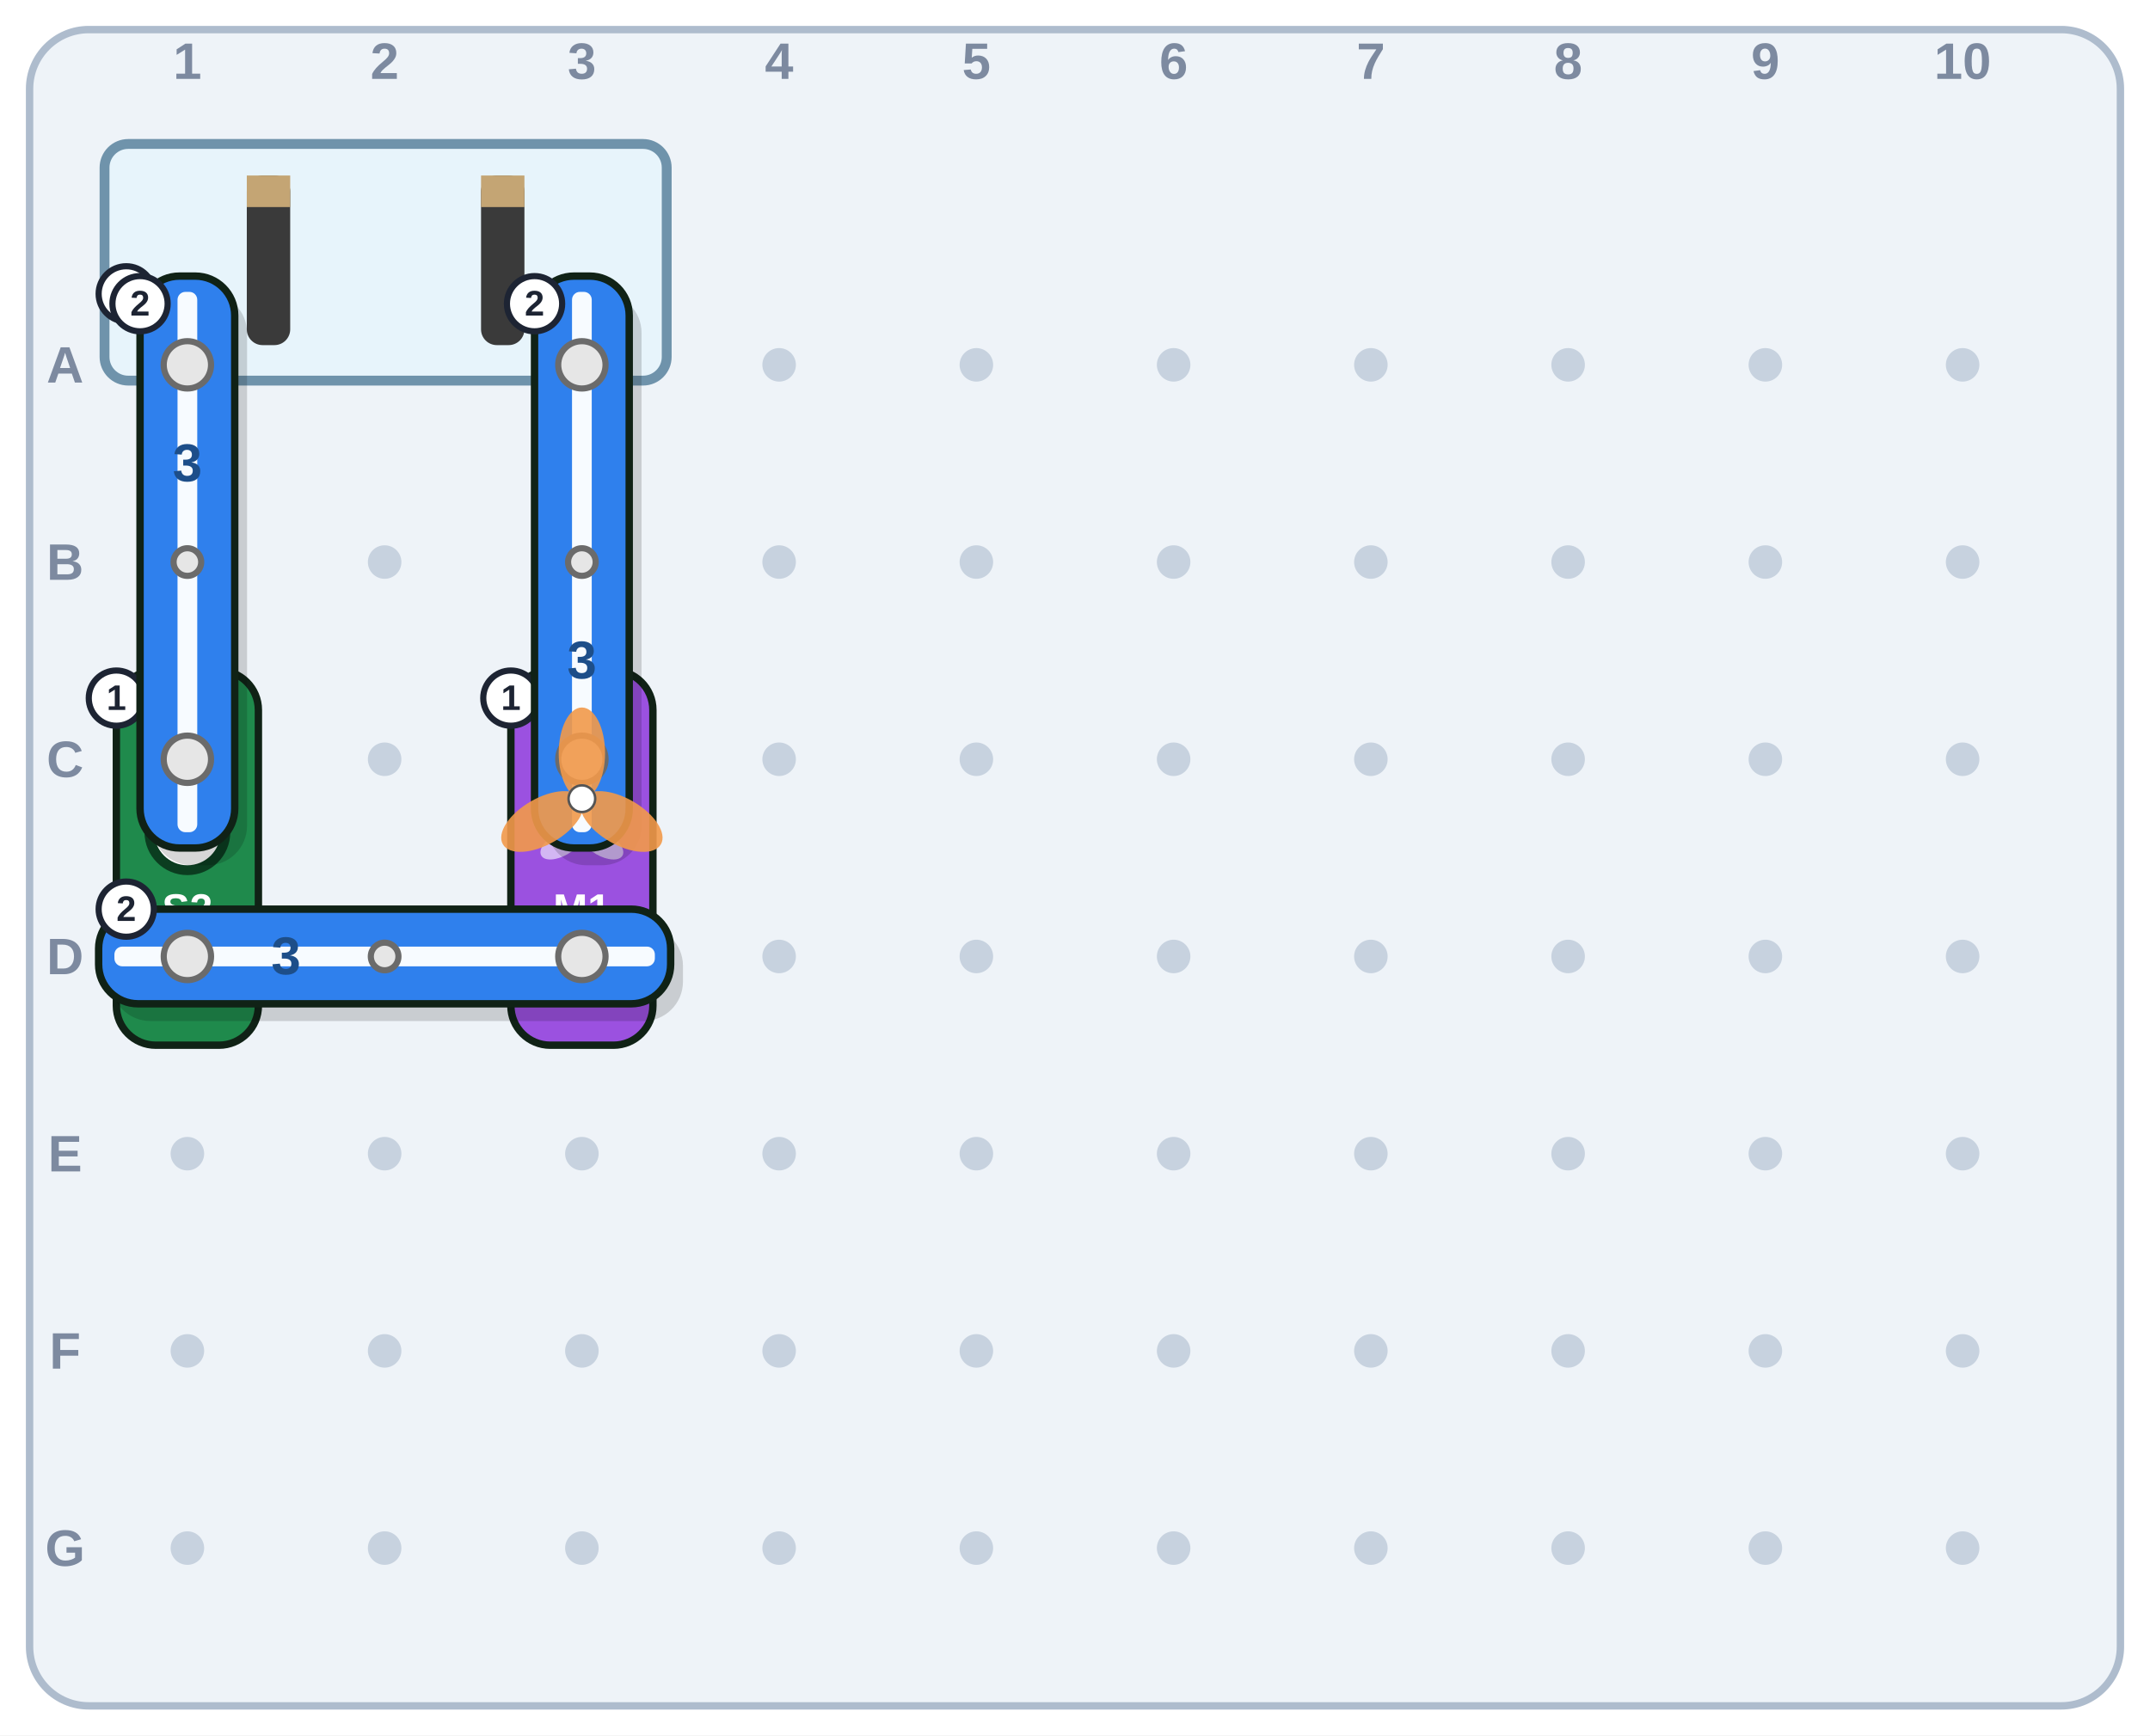
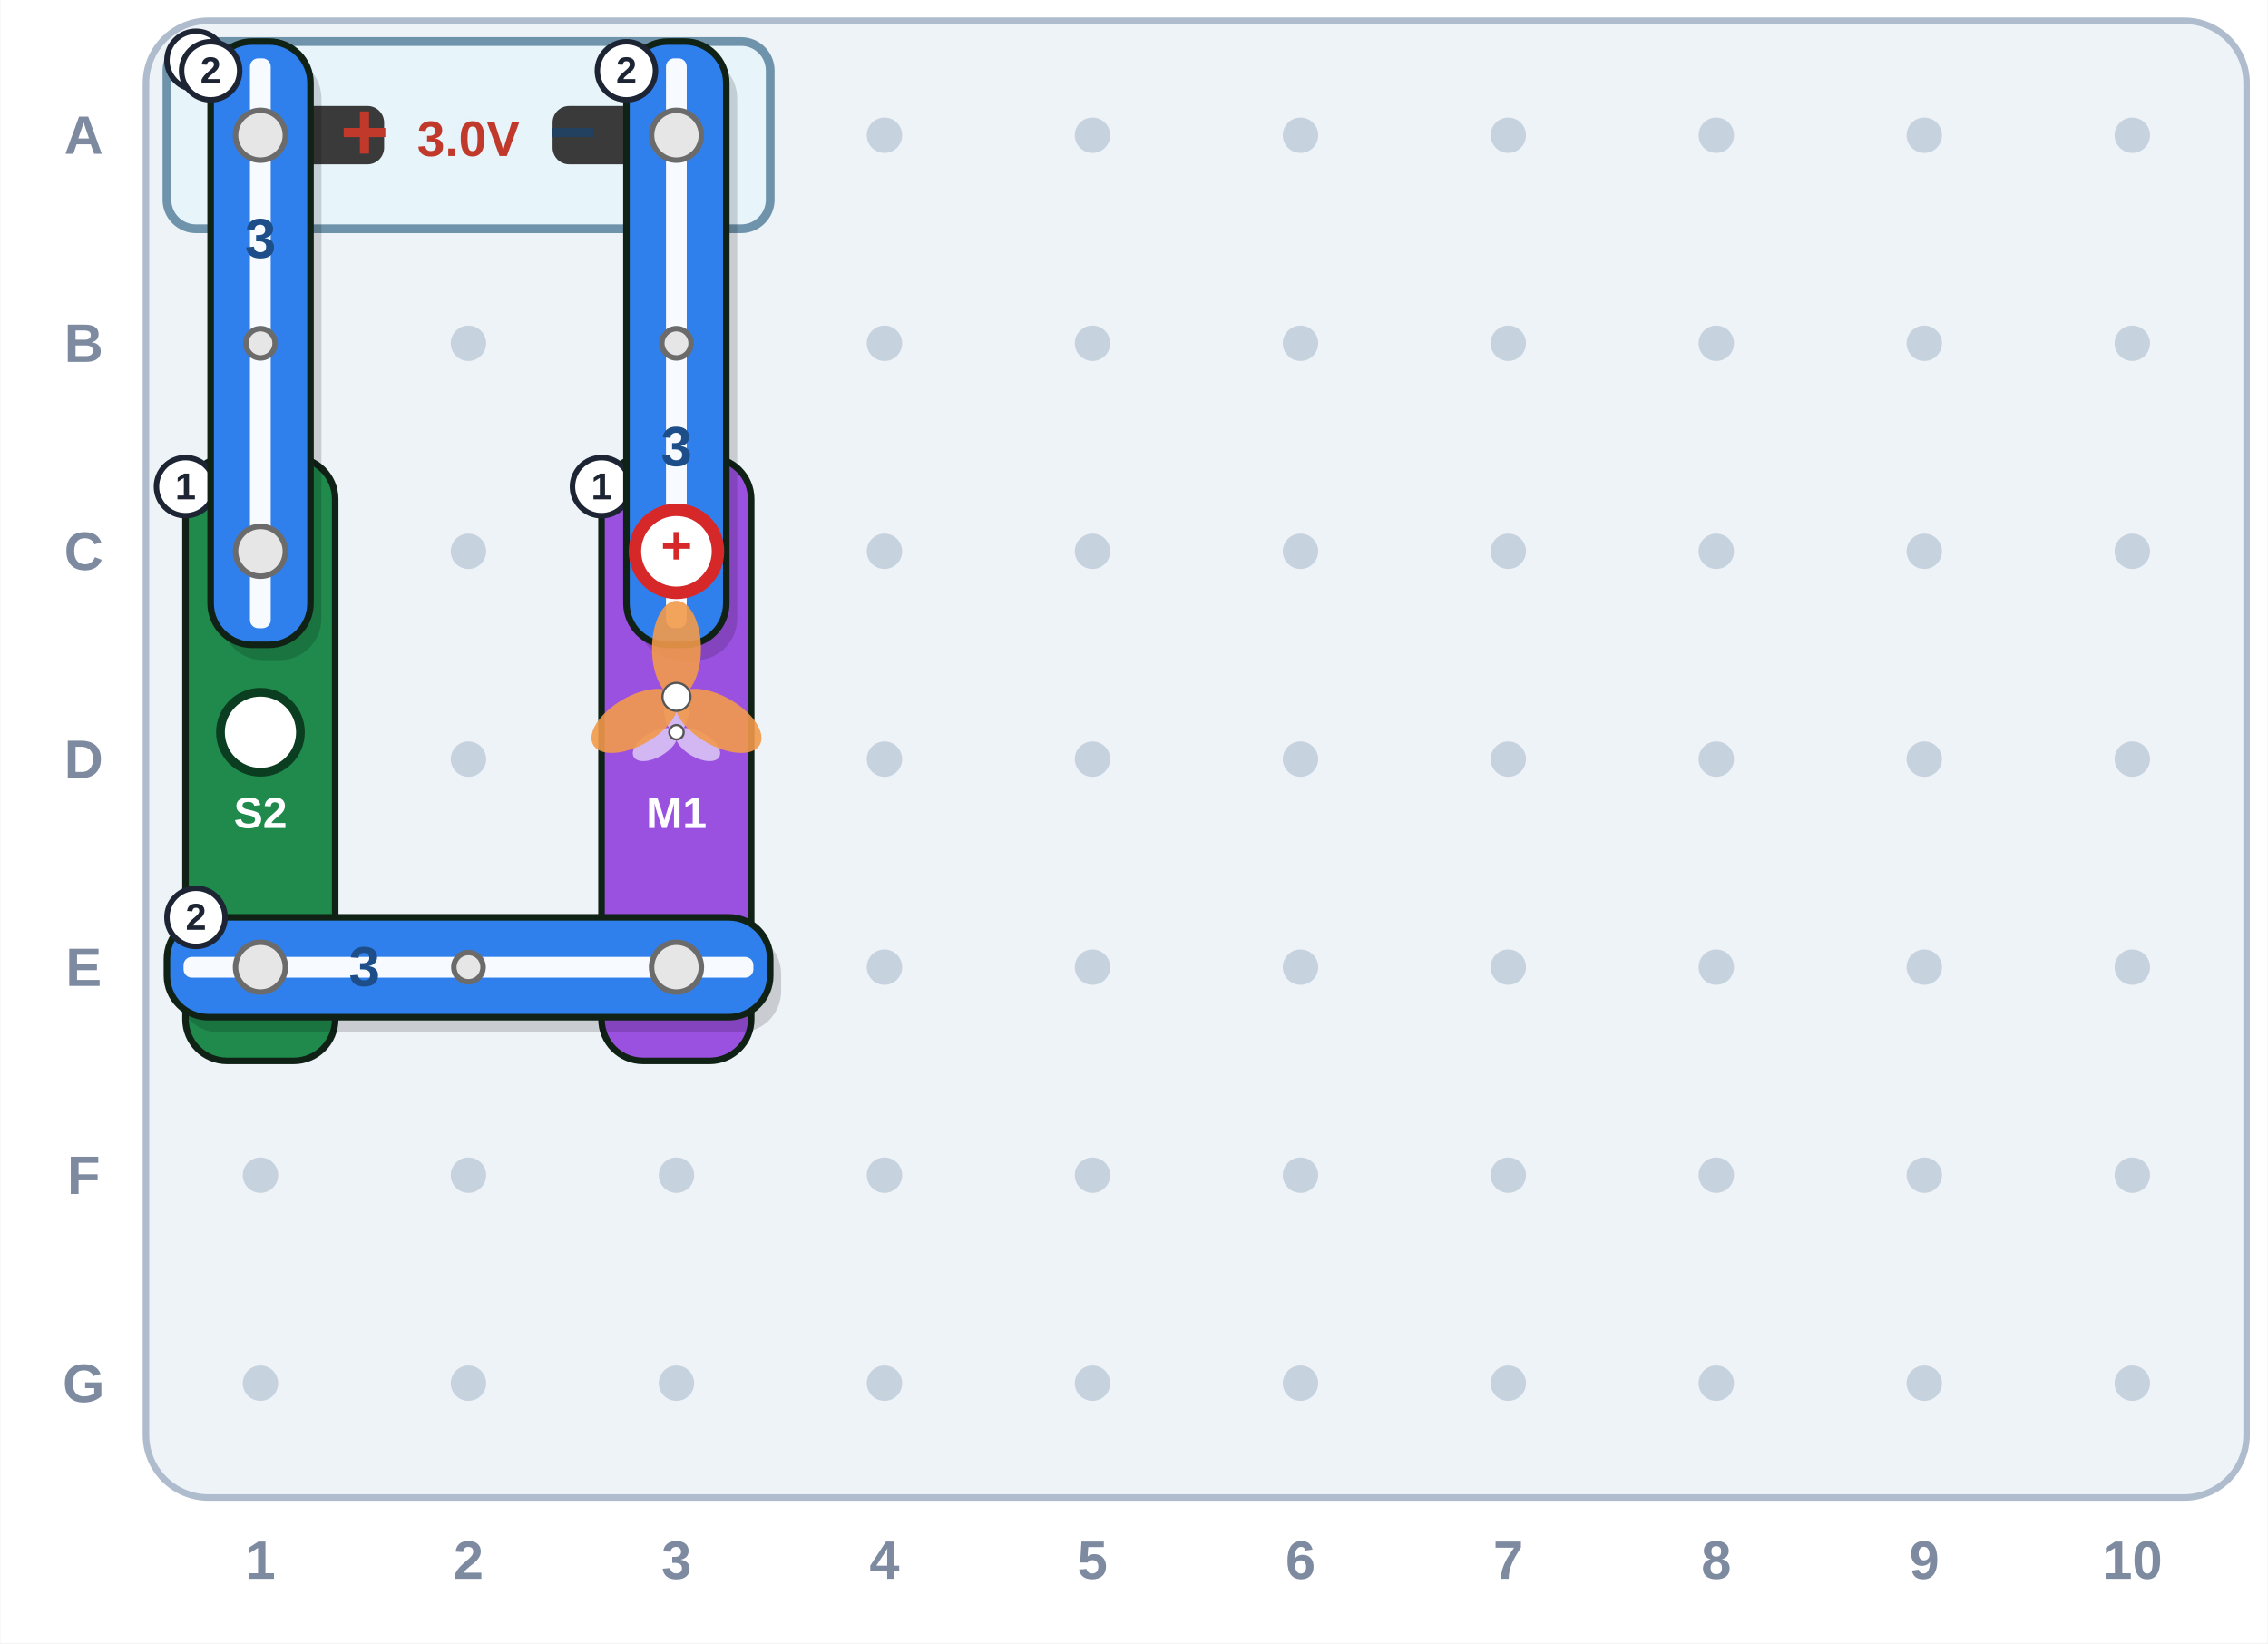
- <svg xmlns="http://www.w3.org/2000/svg" width="872" height="704" viewBox="164.0 84.0 872.0 704.0" font-family="'Avenir Next','Trebuchet MS','Helvetica Neue',Arial,sans-serif">
-   <rect x="164.0" y="84.0" width="872.0" height="704.0" fill="#ffffff" />
-   <rect x="176.0" y="96.0" width="848.0" height="680.0" rx="24.0" fill="#eef3f8" stroke="#aebccd" stroke-width="3" />
-   <circle cx="240.0" cy="232.0" r="6.8" fill="#c7d2df" />
-   <circle cx="320.0" cy="232.0" r="6.8" fill="#c7d2df" />
-   <circle cx="400.0" cy="232.0" r="6.8" fill="#c7d2df" />
-   <circle cx="480.0" cy="232.0" r="6.8" fill="#c7d2df" />
-   <circle cx="560.0" cy="232.0" r="6.8" fill="#c7d2df" />
-   <circle cx="640.0" cy="232.0" r="6.8" fill="#c7d2df" />
-   <circle cx="720.0" cy="232.0" r="6.8" fill="#c7d2df" />
-   <circle cx="800.0" cy="232.0" r="6.8" fill="#c7d2df" />
-   <circle cx="880.0" cy="232.0" r="6.8" fill="#c7d2df" />
-   <circle cx="960.0" cy="232.0" r="6.8" fill="#c7d2df" />
-   <circle cx="240.0" cy="312.0" r="6.8" fill="#c7d2df" />
-   <circle cx="320.0" cy="312.0" r="6.8" fill="#c7d2df" />
-   <circle cx="400.0" cy="312.0" r="6.8" fill="#c7d2df" />
-   <circle cx="480.0" cy="312.0" r="6.8" fill="#c7d2df" />
-   <circle cx="560.0" cy="312.0" r="6.8" fill="#c7d2df" />
-   <circle cx="640.0" cy="312.0" r="6.8" fill="#c7d2df" />
-   <circle cx="720.0" cy="312.0" r="6.8" fill="#c7d2df" />
-   <circle cx="800.0" cy="312.0" r="6.8" fill="#c7d2df" />
-   <circle cx="880.0" cy="312.0" r="6.8" fill="#c7d2df" />
-   <circle cx="960.0" cy="312.0" r="6.8" fill="#c7d2df" />
-   <circle cx="240.0" cy="392.0" r="6.8" fill="#c7d2df" />
-   <circle cx="320.0" cy="392.0" r="6.8" fill="#c7d2df" />
-   <circle cx="400.0" cy="392.0" r="6.8" fill="#c7d2df" />
-   <circle cx="480.0" cy="392.0" r="6.8" fill="#c7d2df" />
-   <circle cx="560.0" cy="392.0" r="6.8" fill="#c7d2df" />
-   <circle cx="640.0" cy="392.0" r="6.8" fill="#c7d2df" />
-   <circle cx="720.0" cy="392.0" r="6.8" fill="#c7d2df" />
-   <circle cx="800.0" cy="392.0" r="6.8" fill="#c7d2df" />
-   <circle cx="880.0" cy="392.0" r="6.8" fill="#c7d2df" />
-   <circle cx="960.0" cy="392.0" r="6.8" fill="#c7d2df" />
-   <circle cx="240.0" cy="472.0" r="6.8" fill="#c7d2df" />
-   <circle cx="320.0" cy="472.0" r="6.8" fill="#c7d2df" />
-   <circle cx="400.0" cy="472.0" r="6.8" fill="#c7d2df" />
-   <circle cx="480.0" cy="472.0" r="6.8" fill="#c7d2df" />
-   <circle cx="560.0" cy="472.0" r="6.8" fill="#c7d2df" />
-   <circle cx="640.0" cy="472.0" r="6.8" fill="#c7d2df" />
-   <circle cx="720.0" cy="472.0" r="6.8" fill="#c7d2df" />
-   <circle cx="800.0" cy="472.0" r="6.8" fill="#c7d2df" />
-   <circle cx="880.0" cy="472.0" r="6.8" fill="#c7d2df" />
-   <circle cx="960.0" cy="472.0" r="6.8" fill="#c7d2df" />
-   <circle cx="240.0" cy="552.0" r="6.8" fill="#c7d2df" />
-   <circle cx="320.0" cy="552.0" r="6.8" fill="#c7d2df" />
-   <circle cx="400.0" cy="552.0" r="6.8" fill="#c7d2df" />
-   <circle cx="480.0" cy="552.0" r="6.8" fill="#c7d2df" />
-   <circle cx="560.0" cy="552.0" r="6.8" fill="#c7d2df" />
-   <circle cx="640.0" cy="552.0" r="6.8" fill="#c7d2df" />
-   <circle cx="720.0" cy="552.0" r="6.8" fill="#c7d2df" />
-   <circle cx="800.0" cy="552.0" r="6.8" fill="#c7d2df" />
-   <circle cx="880.0" cy="552.0" r="6.8" fill="#c7d2df" />
-   <circle cx="960.0" cy="552.0" r="6.8" fill="#c7d2df" />
-   <circle cx="240.0" cy="632.0" r="6.8" fill="#c7d2df" />
-   <circle cx="320.0" cy="632.0" r="6.8" fill="#c7d2df" />
-   <circle cx="400.0" cy="632.0" r="6.8" fill="#c7d2df" />
-   <circle cx="480.0" cy="632.0" r="6.8" fill="#c7d2df" />
-   <circle cx="560.0" cy="632.0" r="6.8" fill="#c7d2df" />
-   <circle cx="640.0" cy="632.0" r="6.8" fill="#c7d2df" />
-   <circle cx="720.0" cy="632.0" r="6.8" fill="#c7d2df" />
-   <circle cx="800.0" cy="632.0" r="6.8" fill="#c7d2df" />
-   <circle cx="880.0" cy="632.0" r="6.8" fill="#c7d2df" />
-   <circle cx="960.0" cy="632.0" r="6.8" fill="#c7d2df" />
-   <circle cx="240.0" cy="712.0" r="6.8" fill="#c7d2df" />
-   <circle cx="320.0" cy="712.0" r="6.8" fill="#c7d2df" />
-   <circle cx="400.0" cy="712.0" r="6.8" fill="#c7d2df" />
-   <circle cx="480.0" cy="712.0" r="6.8" fill="#c7d2df" />
-   <circle cx="560.0" cy="712.0" r="6.8" fill="#c7d2df" />
-   <circle cx="640.0" cy="712.0" r="6.8" fill="#c7d2df" />
-   <circle cx="720.0" cy="712.0" r="6.8" fill="#c7d2df" />
-   <circle cx="800.0" cy="712.0" r="6.8" fill="#c7d2df" />
-   <circle cx="880.0" cy="712.0" r="6.8" fill="#c7d2df" />
-   <circle cx="960.0" cy="712.0" r="6.8" fill="#c7d2df" />
-   <text x="190.4" y="239.2" font-size="20.8" fill="#7d8aa0" font-weight="bold" text-anchor="middle">
-     <tspan x="190.4" dy="0.0">A</tspan>
-   </text>
-   <text x="190.4" y="319.2" font-size="20.8" fill="#7d8aa0" font-weight="bold" text-anchor="middle">
-     <tspan x="190.4" dy="0.0">B</tspan>
-   </text>
-   <text x="190.4" y="399.2" font-size="20.8" fill="#7d8aa0" font-weight="bold" text-anchor="middle">
-     <tspan x="190.4" dy="0.0">C</tspan>
-   </text>
-   <text x="190.4" y="479.2" font-size="20.8" fill="#7d8aa0" font-weight="bold" text-anchor="middle">
-     <tspan x="190.4" dy="0.0">D</tspan>
-   </text>
-   <text x="190.4" y="559.2" font-size="20.8" fill="#7d8aa0" font-weight="bold" text-anchor="middle">
-     <tspan x="190.4" dy="0.0">E</tspan>
-   </text>
-   <text x="190.4" y="639.2" font-size="20.8" fill="#7d8aa0" font-weight="bold" text-anchor="middle">
-     <tspan x="190.4" dy="0.0">F</tspan>
-   </text>
-   <text x="190.4" y="719.2" font-size="20.8" fill="#7d8aa0" font-weight="bold" text-anchor="middle">
-     <tspan x="190.4" dy="0.0">G</tspan>
-   </text>
-   <text x="240.0" y="116.0" font-size="20.8" fill="#7d8aa0" font-weight="bold" text-anchor="middle">
-     <tspan x="240.0" dy="0.0">1</tspan>
-   </text>
-   <text x="320.0" y="116.0" font-size="20.8" fill="#7d8aa0" font-weight="bold" text-anchor="middle">
-     <tspan x="320.0" dy="0.0">2</tspan>
-   </text>
-   <text x="400.0" y="116.0" font-size="20.8" fill="#7d8aa0" font-weight="bold" text-anchor="middle">
-     <tspan x="400.0" dy="0.0">3</tspan>
-   </text>
-   <text x="480.0" y="116.0" font-size="20.8" fill="#7d8aa0" font-weight="bold" text-anchor="middle">
-     <tspan x="480.0" dy="0.0">4</tspan>
-   </text>
-   <text x="560.0" y="116.0" font-size="20.8" fill="#7d8aa0" font-weight="bold" text-anchor="middle">
-     <tspan x="560.0" dy="0.0">5</tspan>
-   </text>
-   <text x="640.0" y="116.0" font-size="20.8" fill="#7d8aa0" font-weight="bold" text-anchor="middle">
-     <tspan x="640.0" dy="0.0">6</tspan>
-   </text>
-   <text x="720.0" y="116.0" font-size="20.8" fill="#7d8aa0" font-weight="bold" text-anchor="middle">
-     <tspan x="720.0" dy="0.0">7</tspan>
-   </text>
-   <text x="800.0" y="116.0" font-size="20.8" fill="#7d8aa0" font-weight="bold" text-anchor="middle">
-     <tspan x="800.0" dy="0.0">8</tspan>
-   </text>
-   <text x="880.0" y="116.0" font-size="20.8" fill="#7d8aa0" font-weight="bold" text-anchor="middle">
-     <tspan x="880.0" dy="0.0">9</tspan>
-   </text>
-   <text x="960.0" y="116.0" font-size="20.8" fill="#7d8aa0" font-weight="bold" text-anchor="middle">
-     <tspan x="960.0" dy="0.0">10</tspan>
-   </text>
-   <g opacity="1">
-     <rect x="206.4" y="142.4" width="228.0" height="96.0" rx="9.6" fill="#e7f4fb" stroke="#6f93ab" stroke-width="4" />
-     <rect x="264.1" y="155.2" width="17.6" height="68.8" rx="6.4" fill="#3a3a3a" />
-     <rect x="264.1" y="155.2" width="17.6" height="12.8" fill="#c4a574" />
-     <rect x="359.1" y="155.2" width="17.6" height="68.8" rx="6.4" fill="#3a3a3a" />
-     <rect x="359.1" y="155.2" width="17.6" height="12.8" fill="#c4a574" />
-     <circle cx="240.0" cy="232.0" r="12.8" fill="#d8dde3" stroke="#5c6770" stroke-width="3" />
-     <text x="240.0" y="209.6" font-size="22.4" fill="#c0392b" font-weight="bold" text-anchor="middle">
-       <tspan x="240.0" dy="0.0">+</tspan>
-     </text>
-     <circle cx="400.0" cy="232.0" r="12.8" fill="#d8dde3" stroke="#5c6770" stroke-width="3" />
-     <text x="400.0" y="209.6" font-size="22.4" fill="#22405f" font-weight="bold" text-anchor="middle">
-       <tspan x="400.0" dy="0.0">−</tspan>
-     </text>
-     <circle cx="215.2" cy="203.2" r="11.2" fill="#fff" stroke="#1d2433" stroke-width="2.5" />
-     <text x="215.2" y="208.0" font-size="14.4" fill="#1d2433" font-weight="bold" text-anchor="middle">
-       <tspan x="215.2" dy="0.0">1</tspan>
-     </text>
-   </g>
-   <g opacity="1">
-     <rect x="211.2" y="356.0" width="57.6" height="152.0" rx="16.0" fill="#1f8a4c" stroke="#102216" stroke-width="3" />
-     <circle cx="240.0" cy="392.0" r="9.6" fill="#e6e6e6" stroke="#6b6b6b" stroke-width="2.5" />
-     <circle cx="240.0" cy="472.0" r="9.6" fill="#e6e6e6" stroke="#6b6b6b" stroke-width="2.5" />
-     <circle cx="240.0" cy="421.6" r="15.4" fill="#ffffff" stroke="#0b3d20" stroke-width="4" />
-     <text x="240.0" y="458.4" font-size="16.8" fill="#fff" font-weight="bold" text-anchor="middle">
-       <tspan x="240.0" dy="0.0">S2</tspan>
-     </text>
-     <circle cx="211.2" cy="367.2" r="11.2" fill="#fff" stroke="#1d2433" stroke-width="2.5" />
-     <text x="211.2" y="372.0" font-size="14.4" fill="#1d2433" font-weight="bold" text-anchor="middle">
-       <tspan x="211.2" dy="0.0">1</tspan>
-     </text>
-   </g>
-   <g opacity="1">
-     <rect x="371.2" y="356.0" width="57.6" height="152.0" rx="16.0" fill="#9b51e0" stroke="#102216" stroke-width="3" />
-     <circle cx="400.0" cy="392.0" r="9.6" fill="#e6e6e6" stroke="#6b6b6b" stroke-width="2.5" />
-     <circle cx="400.0" cy="472.0" r="9.6" fill="#e6e6e6" stroke="#6b6b6b" stroke-width="2.5" />
+ <svg xmlns="http://www.w3.org/2000/svg" width="1038" height="752" viewBox="81.2 24.0 1037.6 752.0" font-family="'Avenir Next','Trebuchet MS','Helvetica Neue',Arial,sans-serif">
+   <rect x="81.2" y="24.0" width="1037.6" height="752.0" fill="#ffffff" />
+   <rect x="147.8" y="33.5" width="961.4" height="675.8" rx="28.6" fill="#eef3f8" stroke="#aebccd" stroke-width="3" data-grid="10x7" />
+   <circle cx="200.2" cy="85.9" r="8.1" fill="#c7d2df" />
+   <circle cx="295.4" cy="85.9" r="8.1" fill="#c7d2df" />
+   <circle cx="390.6" cy="85.9" r="8.1" fill="#c7d2df" />
+   <circle cx="485.8" cy="85.9" r="8.1" fill="#c7d2df" />
+   <circle cx="581.0" cy="85.9" r="8.1" fill="#c7d2df" />
+   <circle cx="676.2" cy="85.9" r="8.1" fill="#c7d2df" />
+   <circle cx="771.3" cy="85.9" r="8.1" fill="#c7d2df" />
+   <circle cx="866.5" cy="85.9" r="8.1" fill="#c7d2df" />
+   <circle cx="961.7" cy="85.9" r="8.1" fill="#c7d2df" />
+   <circle cx="1056.9" cy="85.9" r="8.1" fill="#c7d2df" />
+   <circle cx="200.2" cy="181.1" r="8.1" fill="#c7d2df" />
+   <circle cx="295.4" cy="181.1" r="8.1" fill="#c7d2df" />
+   <circle cx="390.6" cy="181.1" r="8.1" fill="#c7d2df" />
+   <circle cx="485.8" cy="181.1" r="8.1" fill="#c7d2df" />
+   <circle cx="581.0" cy="181.1" r="8.1" fill="#c7d2df" />
+   <circle cx="676.2" cy="181.1" r="8.1" fill="#c7d2df" />
+   <circle cx="771.3" cy="181.1" r="8.1" fill="#c7d2df" />
+   <circle cx="866.5" cy="181.1" r="8.1" fill="#c7d2df" />
+   <circle cx="961.7" cy="181.1" r="8.1" fill="#c7d2df" />
+   <circle cx="1056.9" cy="181.1" r="8.1" fill="#c7d2df" />
+   <circle cx="200.2" cy="276.3" r="8.1" fill="#c7d2df" />
+   <circle cx="295.4" cy="276.3" r="8.1" fill="#c7d2df" />
+   <circle cx="390.6" cy="276.3" r="8.1" fill="#c7d2df" />
+   <circle cx="485.8" cy="276.3" r="8.1" fill="#c7d2df" />
+   <circle cx="581.0" cy="276.3" r="8.1" fill="#c7d2df" />
+   <circle cx="676.2" cy="276.3" r="8.1" fill="#c7d2df" />
+   <circle cx="771.3" cy="276.3" r="8.1" fill="#c7d2df" />
+   <circle cx="866.5" cy="276.3" r="8.1" fill="#c7d2df" />
+   <circle cx="961.7" cy="276.3" r="8.1" fill="#c7d2df" />
+   <circle cx="1056.9" cy="276.3" r="8.1" fill="#c7d2df" />
+   <circle cx="200.2" cy="371.4" r="8.1" fill="#c7d2df" />
+   <circle cx="295.4" cy="371.4" r="8.1" fill="#c7d2df" />
+   <circle cx="390.6" cy="371.4" r="8.1" fill="#c7d2df" />
+   <circle cx="485.8" cy="371.4" r="8.1" fill="#c7d2df" />
+   <circle cx="581.0" cy="371.4" r="8.1" fill="#c7d2df" />
+   <circle cx="676.2" cy="371.4" r="8.1" fill="#c7d2df" />
+   <circle cx="771.3" cy="371.4" r="8.1" fill="#c7d2df" />
+   <circle cx="866.5" cy="371.4" r="8.1" fill="#c7d2df" />
+   <circle cx="961.7" cy="371.4" r="8.1" fill="#c7d2df" />
+   <circle cx="1056.9" cy="371.4" r="8.1" fill="#c7d2df" />
+   <circle cx="200.2" cy="466.6" r="8.1" fill="#c7d2df" />
+   <circle cx="295.4" cy="466.6" r="8.1" fill="#c7d2df" />
+   <circle cx="390.6" cy="466.6" r="8.1" fill="#c7d2df" />
+   <circle cx="485.8" cy="466.6" r="8.1" fill="#c7d2df" />
+   <circle cx="581.0" cy="466.6" r="8.1" fill="#c7d2df" />
+   <circle cx="676.2" cy="466.6" r="8.1" fill="#c7d2df" />
+   <circle cx="771.3" cy="466.6" r="8.1" fill="#c7d2df" />
+   <circle cx="866.5" cy="466.6" r="8.1" fill="#c7d2df" />
+   <circle cx="961.7" cy="466.6" r="8.1" fill="#c7d2df" />
+   <circle cx="1056.9" cy="466.6" r="8.1" fill="#c7d2df" />
+   <circle cx="200.2" cy="561.8" r="8.1" fill="#c7d2df" />
+   <circle cx="295.4" cy="561.8" r="8.1" fill="#c7d2df" />
+   <circle cx="390.6" cy="561.8" r="8.1" fill="#c7d2df" />
+   <circle cx="485.8" cy="561.8" r="8.1" fill="#c7d2df" />
+   <circle cx="581.0" cy="561.8" r="8.1" fill="#c7d2df" />
+   <circle cx="676.2" cy="561.8" r="8.1" fill="#c7d2df" />
+   <circle cx="771.3" cy="561.8" r="8.1" fill="#c7d2df" />
+   <circle cx="866.5" cy="561.8" r="8.1" fill="#c7d2df" />
+   <circle cx="961.7" cy="561.8" r="8.1" fill="#c7d2df" />
+   <circle cx="1056.9" cy="561.8" r="8.1" fill="#c7d2df" />
+   <circle cx="200.2" cy="657.0" r="8.1" fill="#c7d2df" />
+   <circle cx="295.4" cy="657.0" r="8.1" fill="#c7d2df" />
+   <circle cx="390.6" cy="657.0" r="8.1" fill="#c7d2df" />
+   <circle cx="485.8" cy="657.0" r="8.1" fill="#c7d2df" />
+   <circle cx="581.0" cy="657.0" r="8.1" fill="#c7d2df" />
+   <circle cx="676.2" cy="657.0" r="8.1" fill="#c7d2df" />
+   <circle cx="771.3" cy="657.0" r="8.1" fill="#c7d2df" />
+   <circle cx="866.5" cy="657.0" r="8.1" fill="#c7d2df" />
+   <circle cx="961.7" cy="657.0" r="8.1" fill="#c7d2df" />
+   <circle cx="1056.9" cy="657.0" r="8.1" fill="#c7d2df" />
+   <text x="119.3" y="94.4" font-size="24.749" fill="#7d8aa0" font-weight="bold" text-anchor="middle">
+     <tspan x="119.3" dy="0.0">A</tspan>
+   </text>
+   <text x="119.3" y="189.6" font-size="24.749" fill="#7d8aa0" font-weight="bold" text-anchor="middle">
+     <tspan x="119.3" dy="0.0">B</tspan>
+   </text>
+   <text x="119.3" y="284.8" font-size="24.749" fill="#7d8aa0" font-weight="bold" text-anchor="middle">
+     <tspan x="119.3" dy="0.0">C</tspan>
+   </text>
+   <text x="119.3" y="380.0" font-size="24.749" fill="#7d8aa0" font-weight="bold" text-anchor="middle">
+     <tspan x="119.3" dy="0.0">D</tspan>
+   </text>
+   <text x="119.3" y="475.2" font-size="24.749" fill="#7d8aa0" font-weight="bold" text-anchor="middle">
+     <tspan x="119.3" dy="0.0">E</tspan>
+   </text>
+   <text x="119.3" y="570.4" font-size="24.749" fill="#7d8aa0" font-weight="bold" text-anchor="middle">
+     <tspan x="119.3" dy="0.0">F</tspan>
+   </text>
+   <text x="119.3" y="665.6" font-size="24.749" fill="#7d8aa0" font-weight="bold" text-anchor="middle">
+     <tspan x="119.3" dy="0.0">G</tspan>
+   </text>
+   <text x="200.2" y="746.5" font-size="24.749" fill="#7d8aa0" font-weight="bold" text-anchor="middle">
+     <tspan x="200.2" dy="0.0">1</tspan>
+   </text>
+   <text x="295.4" y="746.5" font-size="24.749" fill="#7d8aa0" font-weight="bold" text-anchor="middle">
+     <tspan x="295.4" dy="0.0">2</tspan>
+   </text>
+   <text x="390.6" y="746.5" font-size="24.749" fill="#7d8aa0" font-weight="bold" text-anchor="middle">
+     <tspan x="390.6" dy="0.0">3</tspan>
+   </text>
+   <text x="485.8" y="746.5" font-size="24.749" fill="#7d8aa0" font-weight="bold" text-anchor="middle">
+     <tspan x="485.8" dy="0.0">4</tspan>
+   </text>
+   <text x="581.0" y="746.5" font-size="24.749" fill="#7d8aa0" font-weight="bold" text-anchor="middle">
+     <tspan x="581.0" dy="0.0">5</tspan>
+   </text>
+   <text x="676.2" y="746.5" font-size="24.749" fill="#7d8aa0" font-weight="bold" text-anchor="middle">
+     <tspan x="676.2" dy="0.0">6</tspan>
+   </text>
+   <text x="771.3" y="746.5" font-size="24.749" fill="#7d8aa0" font-weight="bold" text-anchor="middle">
+     <tspan x="771.3" dy="0.0">7</tspan>
+   </text>
+   <text x="866.5" y="746.5" font-size="24.749" fill="#7d8aa0" font-weight="bold" text-anchor="middle">
+     <tspan x="866.5" dy="0.0">8</tspan>
+   </text>
+   <text x="961.7" y="746.5" font-size="24.749" fill="#7d8aa0" font-weight="bold" text-anchor="middle">
+     <tspan x="961.7" dy="0.0">9</tspan>
+   </text>
+   <text x="1056.9" y="746.5" font-size="24.749" fill="#7d8aa0" font-weight="bold" text-anchor="middle">
+     <tspan x="1056.9" dy="0.0">10</tspan>
+   </text>
+   <g opacity="1" data-step="2" data-key="B1" data-want="1A 3A span=3 depth=1" data-drawn="1A 3A span=3 depth=1">
+     <rect x="157.4" y="43.0" width="276.1" height="85.7" rx="13.3" fill="#e7f4fb" fill-opacity="0.96" stroke="#6f93ab" stroke-width="4" />
+     <rect x="195.9" y="72.5" width="60.9" height="26.7" rx="7.6" fill="#3a3a3a" />
+     <rect x="333.9" y="72.5" width="60.9" height="26.7" rx="7.6" fill="#3a3a3a" />
+     <text x="295.4" y="95.4" font-size="22.846" fill="#c0392b" font-weight="bold" text-anchor="middle">
+       <tspan x="295.4" dy="0.0">3.0V</tspan>
+     </text>
+     <circle cx="200.2" cy="85.9" r="15.2" fill="#d8dde3" stroke="#5c6770" stroke-width="3" />
+     <text x="247.8" y="97.3" font-size="38.076" fill="#c0392b" font-weight="bold" text-anchor="middle">
+       <tspan x="247.8" dy="0.0">+</tspan>
+     </text>
+     <circle cx="390.6" cy="85.9" r="15.2" fill="#d8dde3" stroke="#5c6770" stroke-width="3" />
+     <text x="343.0" y="97.3" font-size="38.076" fill="#22405f" font-weight="bold" text-anchor="middle">
+       <tspan x="343.0" dy="0.0">−</tspan>
+     </text>
+     <circle cx="170.7" cy="51.6" r="13.3" fill="#fff" stroke="#1d2433" stroke-width="2.5" />
+     <text x="170.7" y="57.3" font-size="17.134" fill="#1d2433" font-weight="bold" text-anchor="middle">
+       <tspan x="170.7" dy="0.0">1</tspan>
+     </text>
+   </g>
+   <g opacity="1" data-step="3" data-key="S2" data-want="1C 1E span=3 depth=1" data-drawn="1C 1E span=3 depth=1">
+     <rect x="165.9" y="233.4" width="68.5" height="276.1" rx="19.0" fill="#1f8a4c" stroke="#102216" stroke-width="3" />
+     <circle cx="200.2" cy="276.3" r="11.4" fill="#e6e6e6" stroke="#6b6b6b" stroke-width="2.5" />
+     <circle cx="200.2" cy="466.6" r="11.4" fill="#e6e6e6" stroke="#6b6b6b" stroke-width="2.5" />
+     <circle cx="200.2" cy="359.1" r="18.3" fill="#ffffff" stroke="#0b3d20" stroke-width="4" />
+     <text x="200.2" y="402.9" font-size="19.99" fill="#fff" font-weight="bold" text-anchor="middle">
+       <tspan x="200.2" dy="0.0">S2</tspan>
+     </text>
+     <circle cx="165.9" cy="246.7" r="13.3" fill="#fff" stroke="#1d2433" stroke-width="2.5" />
+     <text x="165.9" y="252.5" font-size="17.134" fill="#1d2433" font-weight="bold" text-anchor="middle">
+       <tspan x="165.9" dy="0.0">1</tspan>
+     </text>
+   </g>
+   <g opacity="1" data-step="4" data-key="M1" data-want="3C 3E span=3 depth=1" data-drawn="3C 3E span=3 depth=1">
+     <rect x="356.3" y="233.4" width="68.5" height="276.1" rx="19.0" fill="#9b51e0" stroke="#102216" stroke-width="3" />
+     <circle cx="390.6" cy="276.3" r="11.4" fill="#e6e6e6" stroke="#6b6b6b" stroke-width="2.5" />
+     <circle cx="390.6" cy="466.6" r="11.4" fill="#e6e6e6" stroke="#6b6b6b" stroke-width="2.5" />
    <g>
-       <ellipse cx="400.0" cy="412.1" rx="4.8" ry="9.5" fill="#d9c2f5" opacity="0.9" transform="rotate(0 400.0 421.6)" />
-       <ellipse cx="400.0" cy="412.1" rx="4.8" ry="9.5" fill="#d9c2f5" opacity="0.9" transform="rotate(120 400.0 421.6)" />
-       <ellipse cx="400.0" cy="412.1" rx="4.8" ry="9.5" fill="#d9c2f5" opacity="0.9" transform="rotate(240 400.0 421.6)" />
-       <circle cx="400.0" cy="421.6" r="2.8" fill="#fff" stroke="#555" />
+       <ellipse cx="390.6" cy="347.8" rx="5.8" ry="11.3" fill="#d9c2f5" opacity="0.9" transform="rotate(0 390.6 359.1)" />
+       <ellipse cx="390.6" cy="347.8" rx="5.8" ry="11.3" fill="#d9c2f5" opacity="0.9" transform="rotate(120 390.6 359.1)" />
+       <ellipse cx="390.6" cy="347.8" rx="5.8" ry="11.3" fill="#d9c2f5" opacity="0.9" transform="rotate(240 390.6 359.1)" />
+       <circle cx="390.6" cy="359.1" r="3.3" fill="#fff" stroke="#555" />
    </g>
-     <text x="400.0" y="458.4" font-size="16.8" fill="#fff" font-weight="bold" text-anchor="middle">
-       <tspan x="400.0" dy="0.0">M1</tspan>
-     </text>
-     <circle cx="400.0" cy="370.4" r="10.4" fill="#fff" stroke="#d62828" stroke-width="3" />
-     <text x="400.0" y="377.6" font-size="20.8" fill="#d62828" font-weight="bold" text-anchor="middle">
-       <tspan x="400.0" dy="0.0">+</tspan>
-     </text>
-     <circle cx="371.2" cy="367.2" r="11.2" fill="#fff" stroke="#1d2433" stroke-width="2.5" />
-     <text x="371.2" y="372.0" font-size="14.4" fill="#1d2433" font-weight="bold" text-anchor="middle">
-       <tspan x="371.2" dy="0.0">1</tspan>
-     </text>
-   </g>
-   <g opacity="1">
-     <rect x="225.8" y="203.0" width="38.4" height="232.0" rx="16.0" fill="#000" opacity="0.16" />
-     <rect x="220.8" y="196.0" width="38.4" height="232.0" rx="16.0" fill="#2f80ed" stroke="#102216" stroke-width="3" />
-     <rect x="236.0" y="202.4" width="8.0" height="219.2" rx="3.2" fill="#f7fbff" />
-     <circle cx="240.0" cy="232.0" r="9.6" fill="#e6e6e6" stroke="#6b6b6b" stroke-width="2.5" />
-     <circle cx="240.0" cy="312.0" r="5.6" fill="#e6e6e6" stroke="#6b6b6b" stroke-width="2.5" />
-     <circle cx="240.0" cy="392.0" r="9.6" fill="#e6e6e6" stroke="#6b6b6b" stroke-width="2.5" />
-     <text x="240.0" y="279.2" font-size="21.6" fill="#1d4e89" font-weight="bold" text-anchor="middle">
-       <tspan x="240.0" dy="0.0">3</tspan>
-     </text>
-     <circle cx="220.8" cy="207.2" r="11.2" fill="#fff" stroke="#1d2433" stroke-width="2.5" />
-     <text x="220.8" y="212.0" font-size="14.4" fill="#1d2433" font-weight="bold" text-anchor="middle">
-       <tspan x="220.8" dy="0.0">2</tspan>
-     </text>
-   </g>
-   <g opacity="1">
-     <rect x="209.0" y="459.8" width="232.0" height="38.4" rx="16.0" fill="#000" opacity="0.16" />
-     <rect x="204.0" y="452.8" width="232.0" height="38.4" rx="16.0" fill="#2f80ed" stroke="#102216" stroke-width="3" />
-     <rect x="210.4" y="468.0" width="219.2" height="8.0" rx="3.2" fill="#f7fbff" />
-     <circle cx="240.0" cy="472.0" r="9.6" fill="#e6e6e6" stroke="#6b6b6b" stroke-width="2.5" />
-     <circle cx="320.0" cy="472.0" r="5.6" fill="#e6e6e6" stroke="#6b6b6b" stroke-width="2.5" />
-     <circle cx="400.0" cy="472.0" r="9.6" fill="#e6e6e6" stroke="#6b6b6b" stroke-width="2.5" />
-     <text x="280.0" y="479.2" font-size="21.6" fill="#1d4e89" font-weight="bold" text-anchor="middle">
-       <tspan x="280.0" dy="0.0">3</tspan>
-     </text>
-     <circle cx="215.2" cy="452.8" r="11.2" fill="#fff" stroke="#1d2433" stroke-width="2.5" />
-     <text x="215.2" y="457.6" font-size="14.4" fill="#1d2433" font-weight="bold" text-anchor="middle">
-       <tspan x="215.2" dy="0.0">2</tspan>
-     </text>
-   </g>
-   <g opacity="1">
-     <rect x="385.8" y="203.0" width="38.4" height="232.0" rx="16.0" fill="#000" opacity="0.16" />
-     <rect x="380.8" y="196.0" width="38.4" height="232.0" rx="16.0" fill="#2f80ed" stroke="#102216" stroke-width="3" />
-     <rect x="396.0" y="202.4" width="8.0" height="219.2" rx="3.2" fill="#f7fbff" />
-     <circle cx="400.0" cy="392.0" r="9.6" fill="#e6e6e6" stroke="#6b6b6b" stroke-width="2.5" />
-     <circle cx="400.0" cy="312.0" r="5.6" fill="#e6e6e6" stroke="#6b6b6b" stroke-width="2.5" />
-     <circle cx="400.0" cy="232.0" r="9.6" fill="#e6e6e6" stroke="#6b6b6b" stroke-width="2.5" />
-     <text x="400.0" y="359.2" font-size="21.6" fill="#1d4e89" font-weight="bold" text-anchor="middle">
-       <tspan x="400.0" dy="0.0">3</tspan>
-     </text>
-     <circle cx="380.8" cy="207.2" r="11.2" fill="#fff" stroke="#1d2433" stroke-width="2.5" />
-     <text x="380.8" y="212.0" font-size="14.4" fill="#1d2433" font-weight="bold" text-anchor="middle">
-       <tspan x="380.8" dy="0.0">2</tspan>
+     <text x="390.6" y="402.9" font-size="19.99" fill="#fff" font-weight="bold" text-anchor="middle">
+       <tspan x="390.6" dy="0.0">M1</tspan>
+     </text>
+     <circle cx="356.3" cy="246.7" r="13.3" fill="#fff" stroke="#1d2433" stroke-width="2.5" />
+     <text x="356.3" y="252.5" font-size="17.134" fill="#1d2433" font-weight="bold" text-anchor="middle">
+       <tspan x="356.3" dy="0.0">1</tspan>
+     </text>
+   </g>
+   <g opacity="1" data-step="5" data-key="wire3" data-want="1A 1B 1C span=3 depth=1" data-drawn="1A 1B 1C span=3 depth=1">
+     <rect x="182.4" y="50.0" width="45.7" height="276.1" rx="19.0" fill="#000" opacity="0.16" />
+     <rect x="177.4" y="43.0" width="45.7" height="276.1" rx="19.0" fill="#2f80ed" stroke="#102216" stroke-width="3" />
+     <rect x="195.4" y="50.7" width="9.5" height="260.8" rx="3.8" fill="#f7fbff" />
+     <circle cx="200.2" cy="85.9" r="11.4" fill="#e6e6e6" stroke="#6b6b6b" stroke-width="2.5" />
+     <circle cx="200.2" cy="181.1" r="6.7" fill="#e6e6e6" stroke="#6b6b6b" stroke-width="2.5" />
+     <circle cx="200.2" cy="276.3" r="11.4" fill="#e6e6e6" stroke="#6b6b6b" stroke-width="2.5" />
+     <text x="200.2" y="142.0" font-size="25.701" fill="#1d4e89" font-weight="bold" text-anchor="middle">
+       <tspan x="200.2" dy="0.0">3</tspan>
+     </text>
+     <circle cx="177.4" cy="56.4" r="13.3" fill="#fff" stroke="#1d2433" stroke-width="2.5" />
+     <text x="177.4" y="62.1" font-size="17.134" fill="#1d2433" font-weight="bold" text-anchor="middle">
+       <tspan x="177.4" dy="0.0">2</tspan>
+     </text>
+   </g>
+   <g opacity="1" data-step="6" data-key="wire3" data-want="1E 2E 3E span=3 depth=1" data-drawn="1E 2E 3E span=3 depth=1">
+     <rect x="162.4" y="450.8" width="276.1" height="45.7" rx="19.0" fill="#000" opacity="0.16" />
+     <rect x="157.4" y="443.8" width="276.1" height="45.7" rx="19.0" fill="#2f80ed" stroke="#102216" stroke-width="3" />
+     <rect x="165.0" y="461.9" width="260.8" height="9.5" rx="3.8" fill="#f7fbff" />
+     <circle cx="200.2" cy="466.6" r="11.4" fill="#e6e6e6" stroke="#6b6b6b" stroke-width="2.5" />
+     <circle cx="295.4" cy="466.6" r="6.7" fill="#e6e6e6" stroke="#6b6b6b" stroke-width="2.5" />
+     <circle cx="390.6" cy="466.6" r="11.4" fill="#e6e6e6" stroke="#6b6b6b" stroke-width="2.5" />
+     <text x="247.8" y="475.2" font-size="25.701" fill="#1d4e89" font-weight="bold" text-anchor="middle">
+       <tspan x="247.8" dy="0.0">3</tspan>
+     </text>
+     <circle cx="170.7" cy="443.8" r="13.3" fill="#fff" stroke="#1d2433" stroke-width="2.5" />
+     <text x="170.7" y="449.5" font-size="17.134" fill="#1d2433" font-weight="bold" text-anchor="middle">
+       <tspan x="170.7" dy="0.0">2</tspan>
+     </text>
+   </g>
+   <g opacity="1" data-step="7" data-key="wire3" data-want="3C 3B 3A span=3 depth=1" data-drawn="3C 3B 3A span=3 depth=1">
+     <rect x="372.7" y="50.0" width="45.7" height="276.1" rx="19.0" fill="#000" opacity="0.16" />
+     <rect x="367.7" y="43.0" width="45.7" height="276.1" rx="19.0" fill="#2f80ed" stroke="#102216" stroke-width="3" />
+     <rect x="385.8" y="50.7" width="9.5" height="260.8" rx="3.8" fill="#f7fbff" />
+     <circle cx="390.6" cy="276.3" r="11.4" fill="#e6e6e6" stroke="#6b6b6b" stroke-width="2.5" />
+     <circle cx="390.6" cy="181.1" r="6.7" fill="#e6e6e6" stroke="#6b6b6b" stroke-width="2.5" />
+     <circle cx="390.6" cy="85.9" r="11.4" fill="#e6e6e6" stroke="#6b6b6b" stroke-width="2.5" />
+     <text x="390.6" y="237.2" font-size="25.701" fill="#1d4e89" font-weight="bold" text-anchor="middle">
+       <tspan x="390.6" dy="0.0">3</tspan>
+     </text>
+     <circle cx="367.7" cy="56.4" r="13.3" fill="#fff" stroke="#1d2433" stroke-width="2.5" />
+     <text x="367.7" y="62.1" font-size="17.134" fill="#1d2433" font-weight="bold" text-anchor="middle">
+       <tspan x="367.7" dy="0.0">2</tspan>
    </text>
  </g>
  <g>
-     <ellipse cx="400.0" cy="389.5" rx="9.4" ry="18.5" fill="#f2994a" opacity="0.9" transform="rotate(0 400.0 408.0)" />
-     <ellipse cx="400.0" cy="389.5" rx="9.4" ry="18.5" fill="#f2994a" opacity="0.9" transform="rotate(120 400.0 408.0)" />
-     <ellipse cx="400.0" cy="389.5" rx="9.4" ry="18.5" fill="#f2994a" opacity="0.9" transform="rotate(240 400.0 408.0)" />
-     <circle cx="400.0" cy="408.0" r="5.4" fill="#fff" stroke="#555" />
-   </g>
+     <ellipse cx="390.6" cy="320.9" rx="11.2" ry="22.0" fill="#f2994a" opacity="0.9" transform="rotate(0 390.6 342.9)" />
+     <ellipse cx="390.6" cy="320.9" rx="11.2" ry="22.0" fill="#f2994a" opacity="0.9" transform="rotate(120 390.6 342.9)" />
+     <ellipse cx="390.6" cy="320.9" rx="11.2" ry="22.0" fill="#f2994a" opacity="0.9" transform="rotate(240 390.6 342.9)" />
+     <circle cx="390.6" cy="342.9" r="6.4" fill="#fff" stroke="#555" />
+   </g>
+   <circle cx="390.6" cy="276.3" r="19.0" fill="#fff" stroke="#d62828" stroke-width="5.7" />
+   <text x="390.6" y="282.0" font-size="24.749" fill="#d62828" font-weight="bold" text-anchor="middle">
+     <tspan x="390.6" dy="0.0">+</tspan>
+   </text>
</svg>
